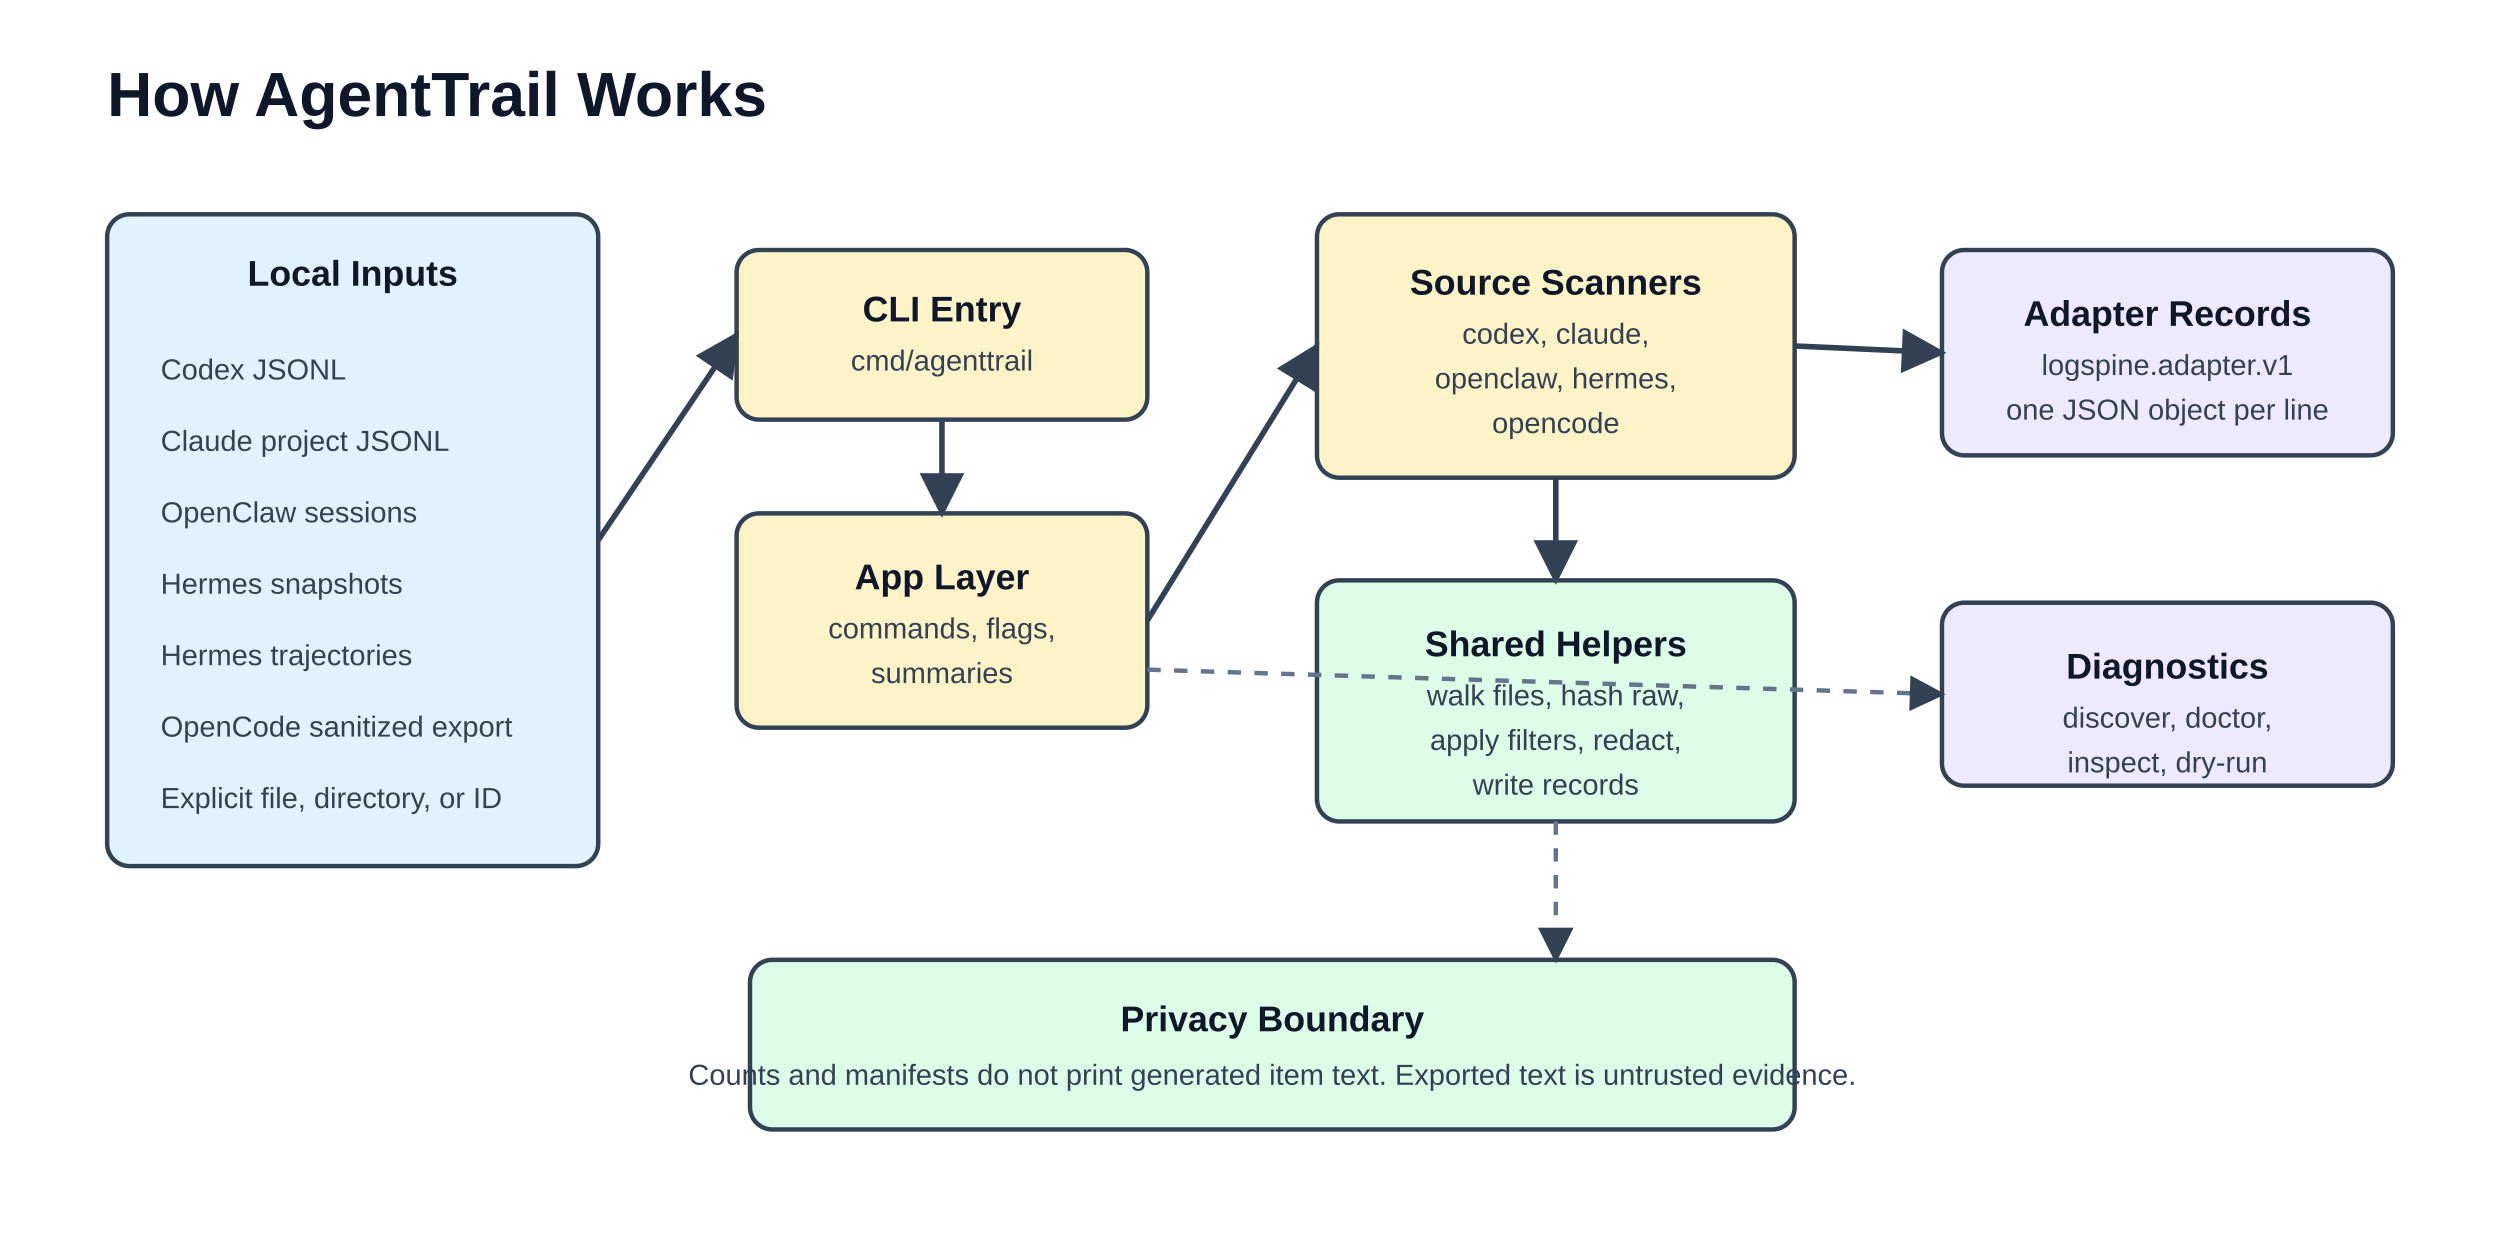
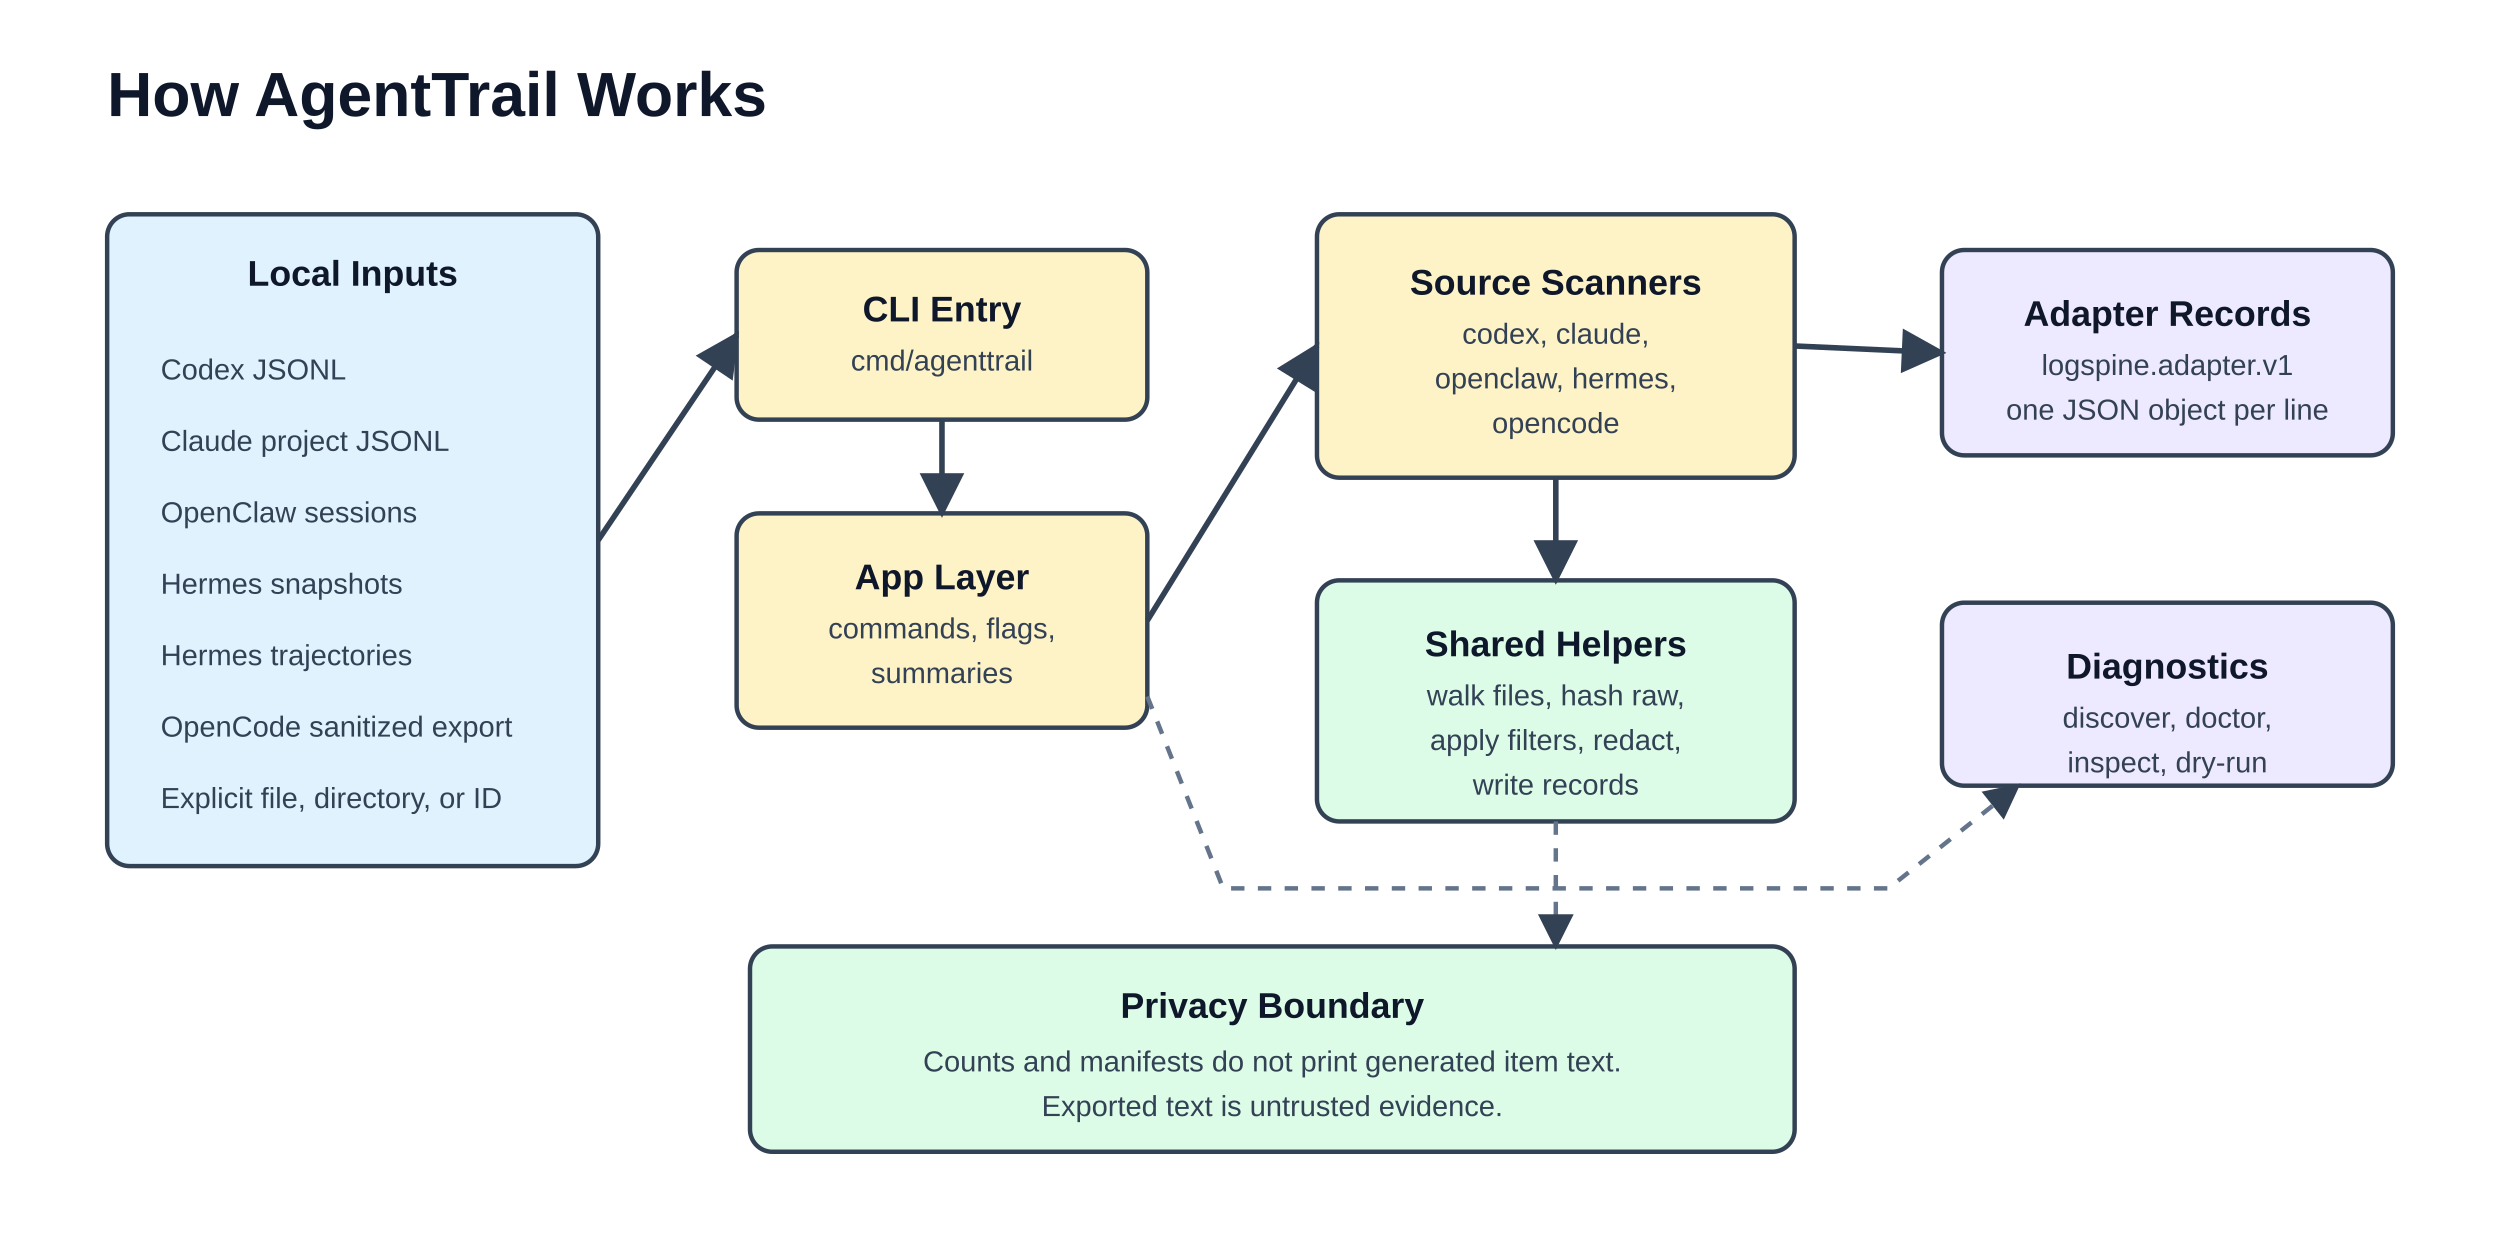
<svg xmlns="http://www.w3.org/2000/svg" width="1120" height="560" viewBox="0 0 1120 560" role="img" aria-labelledby="title desc">
  <defs>
    <marker id="arrow" viewBox="0 0 10 10" refX="9" refY="5" markerWidth="8" markerHeight="8" orient="auto-start-reverse">
      <path d="M 0 0 L 10 5 L 0 10 z" fill="#334155" />
    </marker>
    <style>
      .title { font: 700 28px Arial, sans-serif; fill: #0f172a; }
      .label { font: 700 16px Arial, sans-serif; fill: #0f172a; }
      .small { font: 13px Arial, sans-serif; fill: #334155; }
      .box { stroke: #334155; stroke-width: 2; rx: 10; }
      .source { fill: #e0f2fe; }
      .process { fill: #fef3c7; }
      .privacy { fill: #dcfce7; }
      .output { fill: #ede9fe; }
      .line { stroke: #334155; stroke-width: 2.5; fill: none; marker-end: url(#arrow); }
      .dash { stroke: #64748b; stroke-width: 2; stroke-dasharray: 6 6; fill: none; marker-end: url(#arrow); }
    </style>
  </defs>
  <rect width="1120" height="560" fill="#ffffff" />
  <text x="48" y="52" class="title">How AgentTrail Works</text>
  <rect x="48" y="96" width="220" height="292" class="box source" />
  <text x="158" y="128" text-anchor="middle" class="label">Local Inputs</text>
  <text x="72" y="170" class="small">Codex JSONL</text>
  <text x="72" y="202" class="small">Claude project JSONL</text>
  <text x="72" y="234" class="small">OpenClaw sessions</text>
  <text x="72" y="266" class="small">Hermes snapshots</text>
  <text x="72" y="298" class="small">Hermes trajectories</text>
  <text x="72" y="330" class="small">OpenCode sanitized export</text>
  <text x="72" y="362" class="small">Explicit file, directory, or ID</text>
  <rect x="330" y="112" width="184" height="76" class="box process" />
  <text x="422" y="144" text-anchor="middle" class="label">CLI Entry</text>
  <text x="422" y="166" text-anchor="middle" class="small">cmd/agenttrail</text>
  <rect x="330" y="230" width="184" height="96" class="box process" />
  <text x="422" y="264" text-anchor="middle" class="label">App Layer</text>
  <text x="422" y="286" text-anchor="middle" class="small">commands, flags,</text>
  <text x="422" y="306" text-anchor="middle" class="small">summaries</text>
  <rect x="590" y="96" width="214" height="118" class="box process" />
  <text x="697" y="132" text-anchor="middle" class="label">Source Scanners</text>
  <text x="697" y="154" text-anchor="middle" class="small">codex, claude,</text>
  <text x="697" y="174" text-anchor="middle" class="small">openclaw, hermes,</text>
  <text x="697" y="194" text-anchor="middle" class="small">opencode</text>
  <rect x="590" y="260" width="214" height="108" class="box privacy" />
  <text x="697" y="294" text-anchor="middle" class="label">Shared Helpers</text>
  <text x="697" y="316" text-anchor="middle" class="small">walk files, hash raw,</text>
  <text x="697" y="336" text-anchor="middle" class="small">apply filters, redact,</text>
  <text x="697" y="356" text-anchor="middle" class="small">write records</text>
  <rect x="870" y="112" width="202" height="92" class="box output" />
  <text x="971" y="146" text-anchor="middle" class="label">Adapter Records</text>
  <text x="971" y="168" text-anchor="middle" class="small">logspine.adapter.v1</text>
  <text x="971" y="188" text-anchor="middle" class="small">one JSON object per line</text>
  <rect x="870" y="270" width="202" height="82" class="box output" />
  <text x="971" y="304" text-anchor="middle" class="label">Diagnostics</text>
  <text x="971" y="326" text-anchor="middle" class="small">discover, doctor,</text>
  <text x="971" y="346" text-anchor="middle" class="small">inspect, dry-run</text>
-   <rect x="336" y="430" width="468" height="76" class="box privacy" />
-   <text x="570" y="462" text-anchor="middle" class="label">Privacy Boundary</text>
-   <text x="570" y="486" text-anchor="middle" class="small">Counts and manifests do not print generated item text. Exported text is untrusted evidence.</text>
+   <rect x="336" y="424" width="468" height="92" class="box privacy" />
+   <text x="570" y="456" text-anchor="middle" class="label">Privacy Boundary</text>
+   <text x="570" y="480" text-anchor="middle" class="small">Counts and manifests do not print generated item text.</text>
+   <text x="570" y="500" text-anchor="middle" class="small">Exported text is untrusted evidence.</text>
  <path d="M 268 242 L 330 150" class="line" />
  <path d="M 422 188 L 422 230" class="line" />
  <path d="M 514 278 L 590 155" class="line" />
  <path d="M 697 214 L 697 260" class="line" />
  <path d="M 804 155 L 870 158" class="line" />
-   <path d="M 514 300 L 870 311" class="dash" />
-   <path d="M 697 368 L 697 430" class="dash" />
+   <path d="M 514 312 L 548 398 L 846 398 L 904 352" class="dash" />
+   <path d="M 697 368 L 697 424" class="dash" />
</svg>
